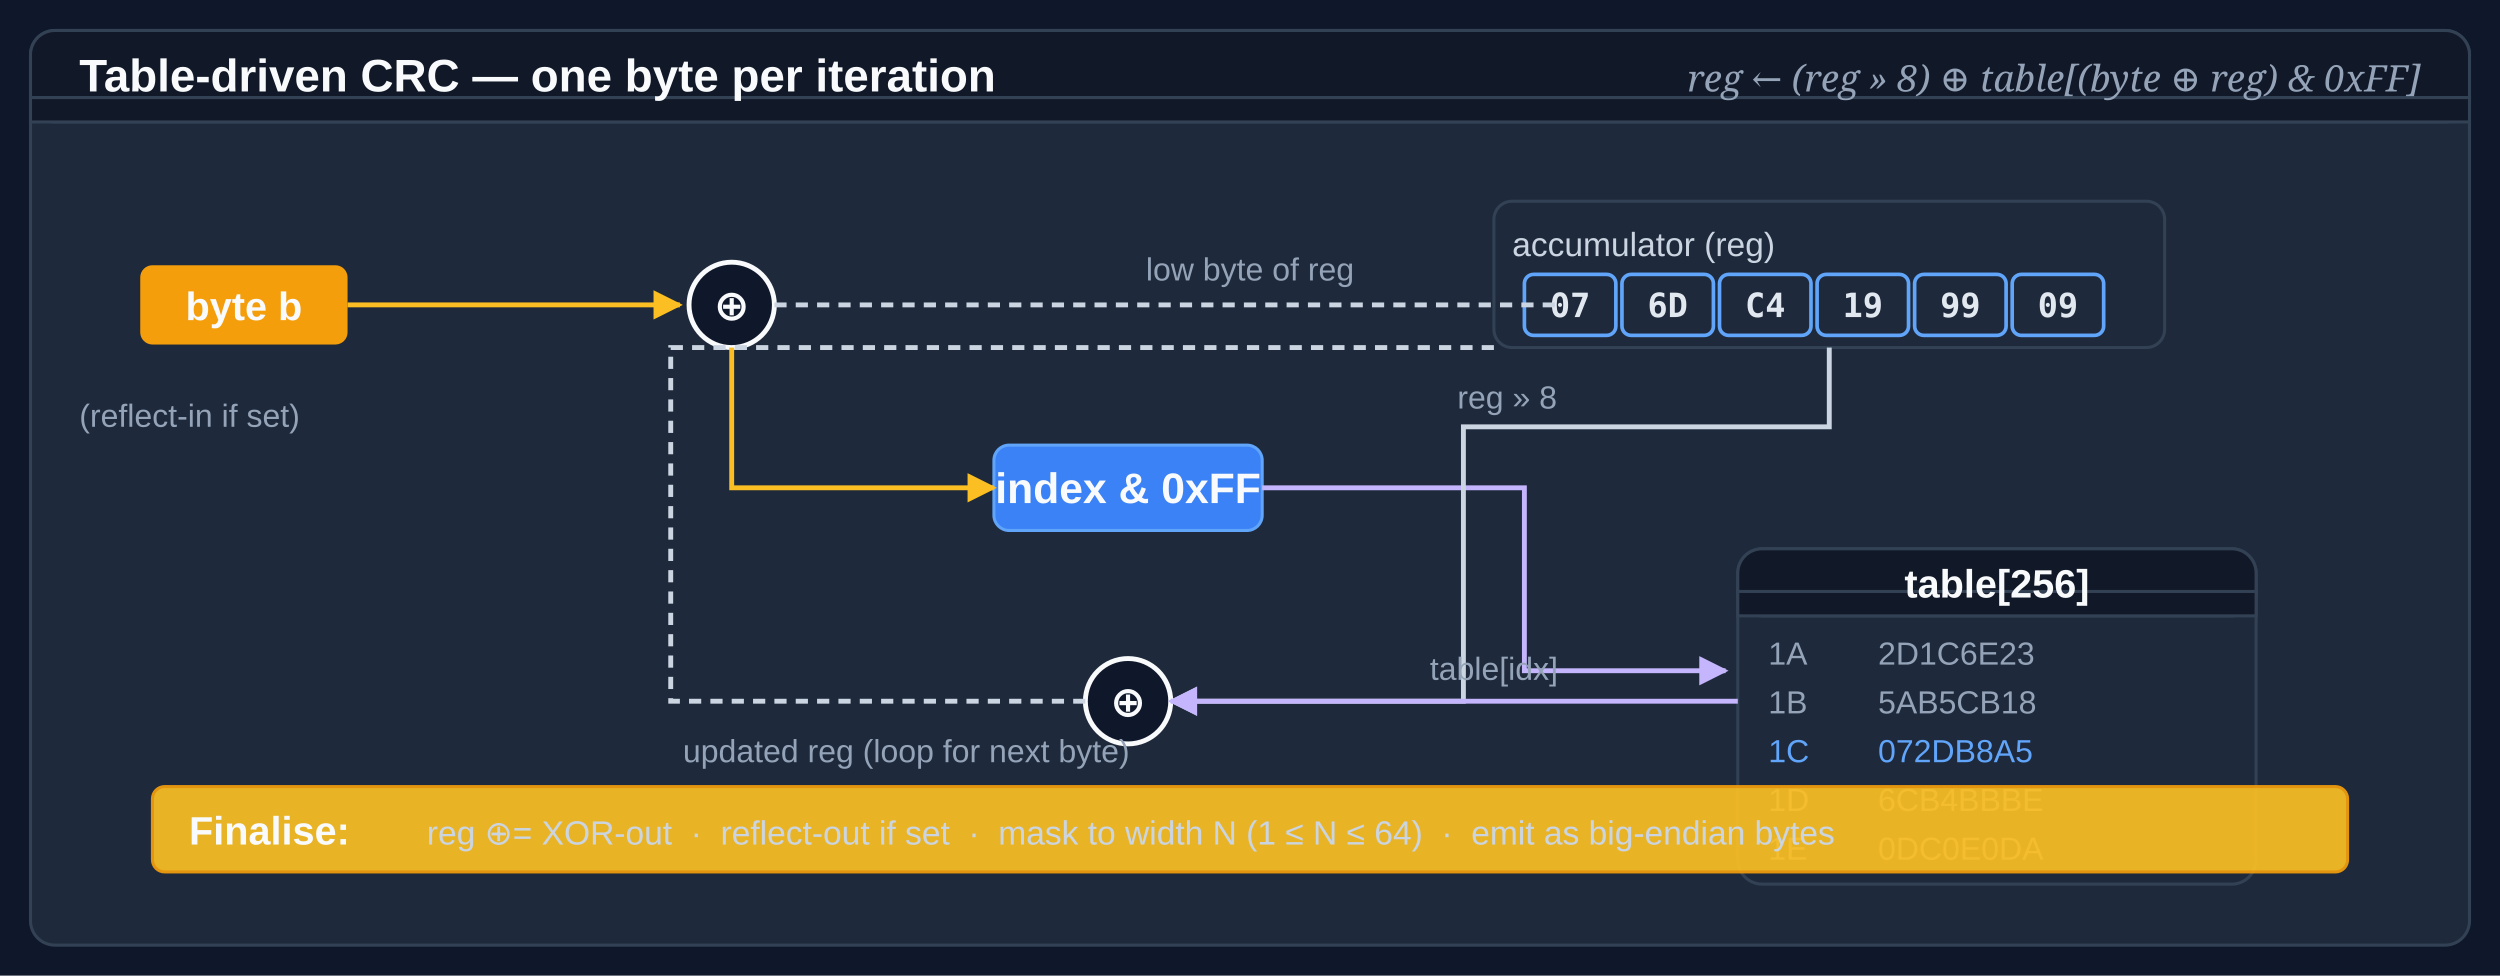
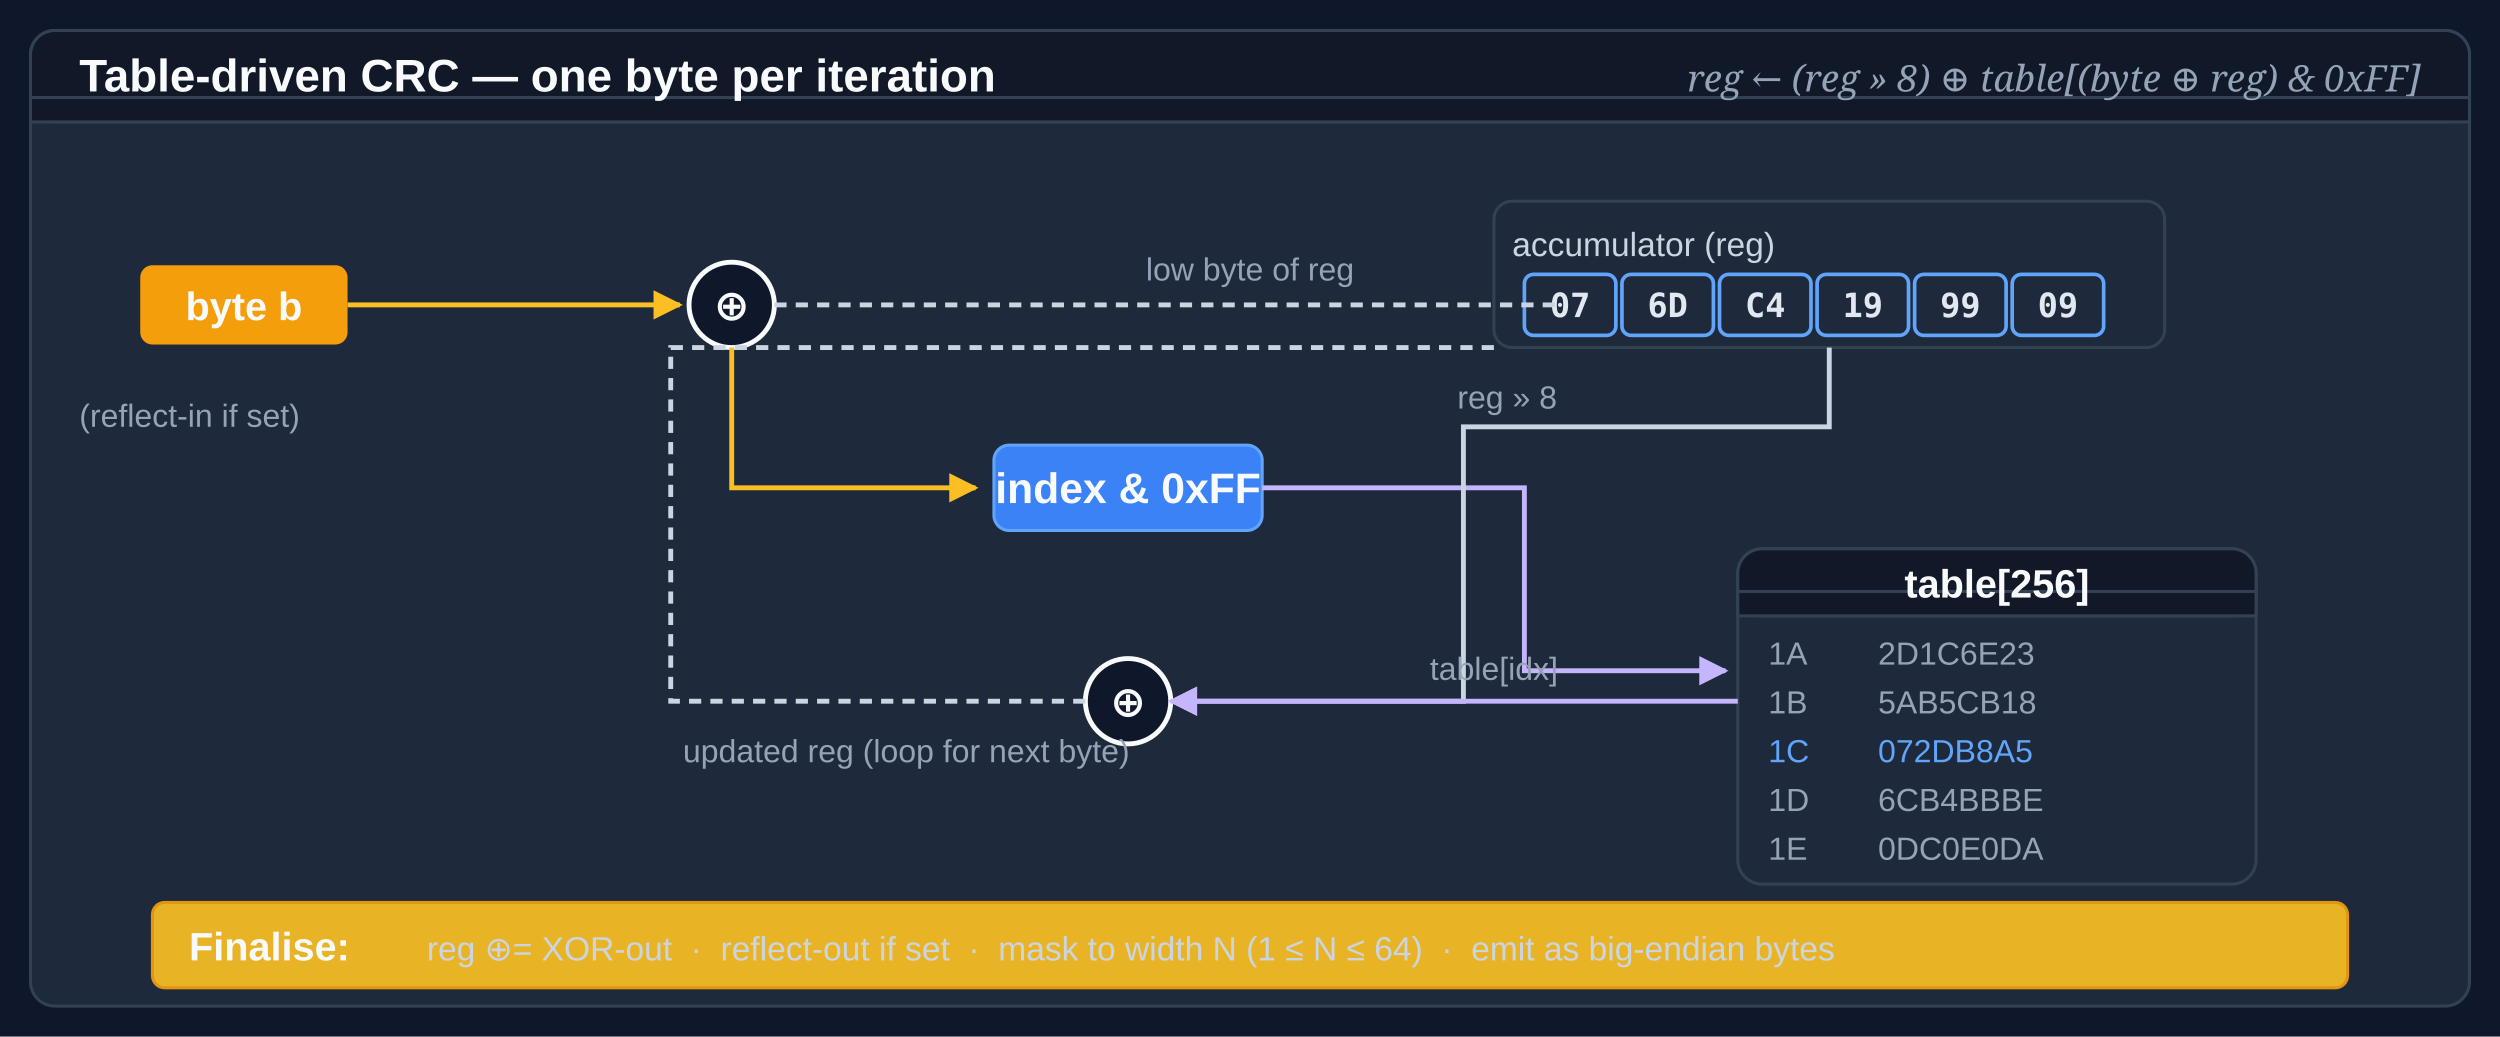
- <svg xmlns="http://www.w3.org/2000/svg" viewBox="0 0 820 320" role="img" aria-labelledby="crc-title crc-desc">
+ <svg xmlns="http://www.w3.org/2000/svg" viewBox="0 0 820 340" role="img" aria-labelledby="crc-title crc-desc">
  <defs>
    <style>
      .bg { fill: #0F172A; }
      .panel { fill: #1E293B; stroke: #334155; stroke-width: 1; }
      .header { fill: #111827; stroke: #334155; stroke-width: 1; }
      .title { fill: #F8FAFC; font: 700 15px/1 "Segoe UI",Arial,sans-serif; }
      .formula { fill: #94A3B8; font: italic 12px/1 "Cambria",Georgia,serif; }
      .label { fill: #F8FAFC; font: 700 13px/1 "Segoe UI",Arial,sans-serif; }
      .sub { fill: #CBD5E1; font: 400 11px/1 "Segoe UI",Arial,sans-serif; }
      .sub-muted { fill: #94A3B8; font: 400 10.5px/1 "Segoe UI",Arial,sans-serif; }
      .cipher-e { fill: #3B82F6; stroke: #60A5FA; stroke-width: 1; }
      .accum { fill: #14B8A6; stroke: #2DD4BF; stroke-width: 1; }
      .byte { fill: #F59E0B; }
      .tableblock { fill: #A78BFA; stroke: #C4B5FD; stroke-width: 1; }
      .tag { fill: #FBBF24; stroke: #F59E0B; stroke-width: 1; }
      .wire { stroke: #CBD5E1; stroke-width: 1.6; fill: none; }
      .wire-byte { stroke: #FBBF24; stroke-width: 1.6; fill: none; }
      .wire-lookup { stroke: #C4B5FD; stroke-width: 1.6; fill: none; }
      .xor { fill: #0F172A; stroke: #F8FAFC; stroke-width: 1.6; }
      .xor-sym { fill: #F8FAFC; font: 700 14px/1 "Segoe UI",Arial,sans-serif; text-anchor: middle; }
      .cipher-text { fill: #F8FAFC; font: 700 14px/1 "Segoe UI",Arial,sans-serif; text-anchor: middle; }
      .reg-cell { fill: #1E293B; stroke: #60A5FA; stroke-width: 1.2; }
      .reg-text { fill: #E2E8F0; font: 700 11px/1 "Consolas","Menlo",monospace; text-anchor: middle; }
    </style>
    <marker id="arr-d" viewBox="0 0 10 10" refX="9" refY="5" markerWidth="6" markerHeight="6" orient="auto-start-reverse">
      <path d="M0,0 L10,5 L0,10 Z" fill="#CBD5E1" />
    </marker>
    <marker id="arr-b" viewBox="0 0 10 10" refX="9" refY="5" markerWidth="6" markerHeight="6" orient="auto-start-reverse">
      <path d="M0,0 L10,5 L0,10 Z" fill="#FBBF24" />
    </marker>
    <marker id="arr-p" viewBox="0 0 10 10" refX="9" refY="5" markerWidth="6" markerHeight="6" orient="auto-start-reverse">
      <path d="M0,0 L10,5 L0,10 Z" fill="#C4B5FD" />
    </marker>
  </defs>
-   <rect class="bg" width="820" height="320" />
+   <rect class="bg" width="820" height="340" />
  <g transform="translate(10 10)">
-     <rect class="panel" width="800" height="300" rx="8" />
+     <rect class="panel" width="800" height="320" rx="8" />
    <rect class="header" width="800" height="30" rx="8" />
    <rect class="header" y="22" width="800" height="8" />
    <text class="title" x="16" y="20">Table-driven CRC — one byte per iteration</text>
    <text class="formula" x="800" y="20" text-anchor="end" dx="-16">reg ← (reg » 8) ⊕ table[(byte ⊕ reg) &amp; 0xFF]</text>
    <g transform="translate(70 90)">
      <rect class="byte" x="-34" y="-13" width="68" height="26" rx="4" />
      <text class="label" x="0" y="5" text-anchor="middle" fill="#0F172A">byte b</text>
    </g>
    <text class="sub-muted" x="16" y="130" text-anchor="start">(reflect-in if set)</text>
    <g transform="translate(230 90)">
      <circle class="xor" cx="0" cy="0" r="14" />
      <text class="xor-sym" x="0" y="5">⊕</text>
    </g>
    <line class="wire-byte" x1="104" y1="90" x2="213" y2="90" marker-end="url(#arr-b)" />
    <g transform="translate(590 80)">
      <rect class="panel" x="-110" y="-24" width="220" height="48" rx="6" />
      <text class="sub" x="-104" y="-6">accumulator (reg)</text>
      <g>
        <rect class="reg-cell" x="-100" y="0" width="30" height="20" rx="3" />
        <rect class="reg-cell" x="-68" y="0" width="30" height="20" rx="3" />
        <rect class="reg-cell" x="-36" y="0" width="30" height="20" rx="3" />
        <rect class="reg-cell" x="-4" y="0" width="30" height="20" rx="3" />
        <rect class="reg-cell" x="28" y="0" width="30" height="20" rx="3" />
        <rect class="reg-cell" x="60" y="0" width="30" height="20" rx="3" />
      </g>
      <g class="reg-text">
        <text x="-85" y="14">07</text>
        <text x="-53" y="14">6D</text>
        <text x="-21" y="14">C4</text>
        <text x="11" y="14">19</text>
        <text x="43" y="14">99</text>
        <text x="75" y="14">09</text>
      </g>
    </g>
    <path class="wire" d="M 500 90 C 430 90, 320 90, 244 90" stroke-dasharray="4 3" />
    <text class="sub-muted" x="400" y="82" text-anchor="middle">low byte of reg</text>
    <g transform="translate(360 150)">
      <rect class="cipher-e" x="-44" y="-14" width="88" height="28" rx="5" />
      <text class="cipher-text" x="0" y="5">index &amp; 0xFF</text>
    </g>
-     <path class="wire-byte" d="M 230 104 L 230 150 L 316 150" marker-end="url(#arr-b)" />
+     <path class="wire-byte" d="M 230 104 L 230 150 L 310 150" marker-end="url(#arr-b)" />
    <g transform="translate(560 170)">
      <rect class="panel" x="0" y="0" width="170" height="110" rx="8" />
      <rect class="header" x="0" y="0" width="170" height="22" rx="8" />
      <rect class="header" x="0" y="14" width="170" height="8" />
      <text class="label" x="85" y="16" text-anchor="middle" font-size="12">table[256]</text>
      <g class="sub-muted" font-family="'Consolas','Menlo',monospace" font-size="10">
        <text x="10" y="38">1A</text>
        <text x="46" y="38">2D1C6E23</text>
        <text x="10" y="54">1B</text>
        <text x="46" y="54">5AB5CB18</text>
        <text x="10" y="70" fill="#60A5FA">1C</text>
        <text x="46" y="70" fill="#60A5FA">072DB8A5</text>
        <text x="10" y="86">1D</text>
        <text x="46" y="86">6CB4BBBE</text>
        <text x="10" y="102">1E</text>
        <text x="46" y="102">0DC0E0DA</text>
      </g>
    </g>
    <path class="wire-lookup" d="M 404 150 L 490 150 L 490 210 L 556 210" marker-end="url(#arr-p)" />
    <g transform="translate(360 220)">
      <circle class="xor" cx="0" cy="0" r="14" />
      <text class="xor-sym" x="0" y="5">⊕</text>
    </g>
    <path class="wire" d="M 590 104 L 590 130 L 470 130 L 470 220 L 374 220" marker-end="url(#arr-d)" />
    <text class="sub-muted" x="468" y="124">reg » 8</text>
    <path class="wire-lookup" d="M 560 220 L 374 220" marker-end="url(#arr-p)" />
    <text class="sub-muted" x="480" y="213" text-anchor="middle">table[idx]</text>
    <path class="wire" d="M 346 220 L 210 220 L 210 104 L 480 104" stroke-dasharray="4 3" />
    <text class="sub-muted" x="214" y="240" text-anchor="start">updated reg (loop for next byte)</text>
-     <g transform="translate(40 262)">
+     <g transform="translate(40 300)">
      <rect class="tag" x="0" y="-14" width="720" height="28" rx="4" opacity="0.92" />
      <text class="label" x="12" y="5" fill="#0F172A">Finalise:</text>
      <text class="sub" x="90" y="5" fill="#0F172A">reg ⊕= XOR-out  ·  reflect-out if set  ·  mask to width N (1 ≤ N ≤ 64)  ·  emit as big-endian bytes</text>
    </g>
  </g>
</svg>
